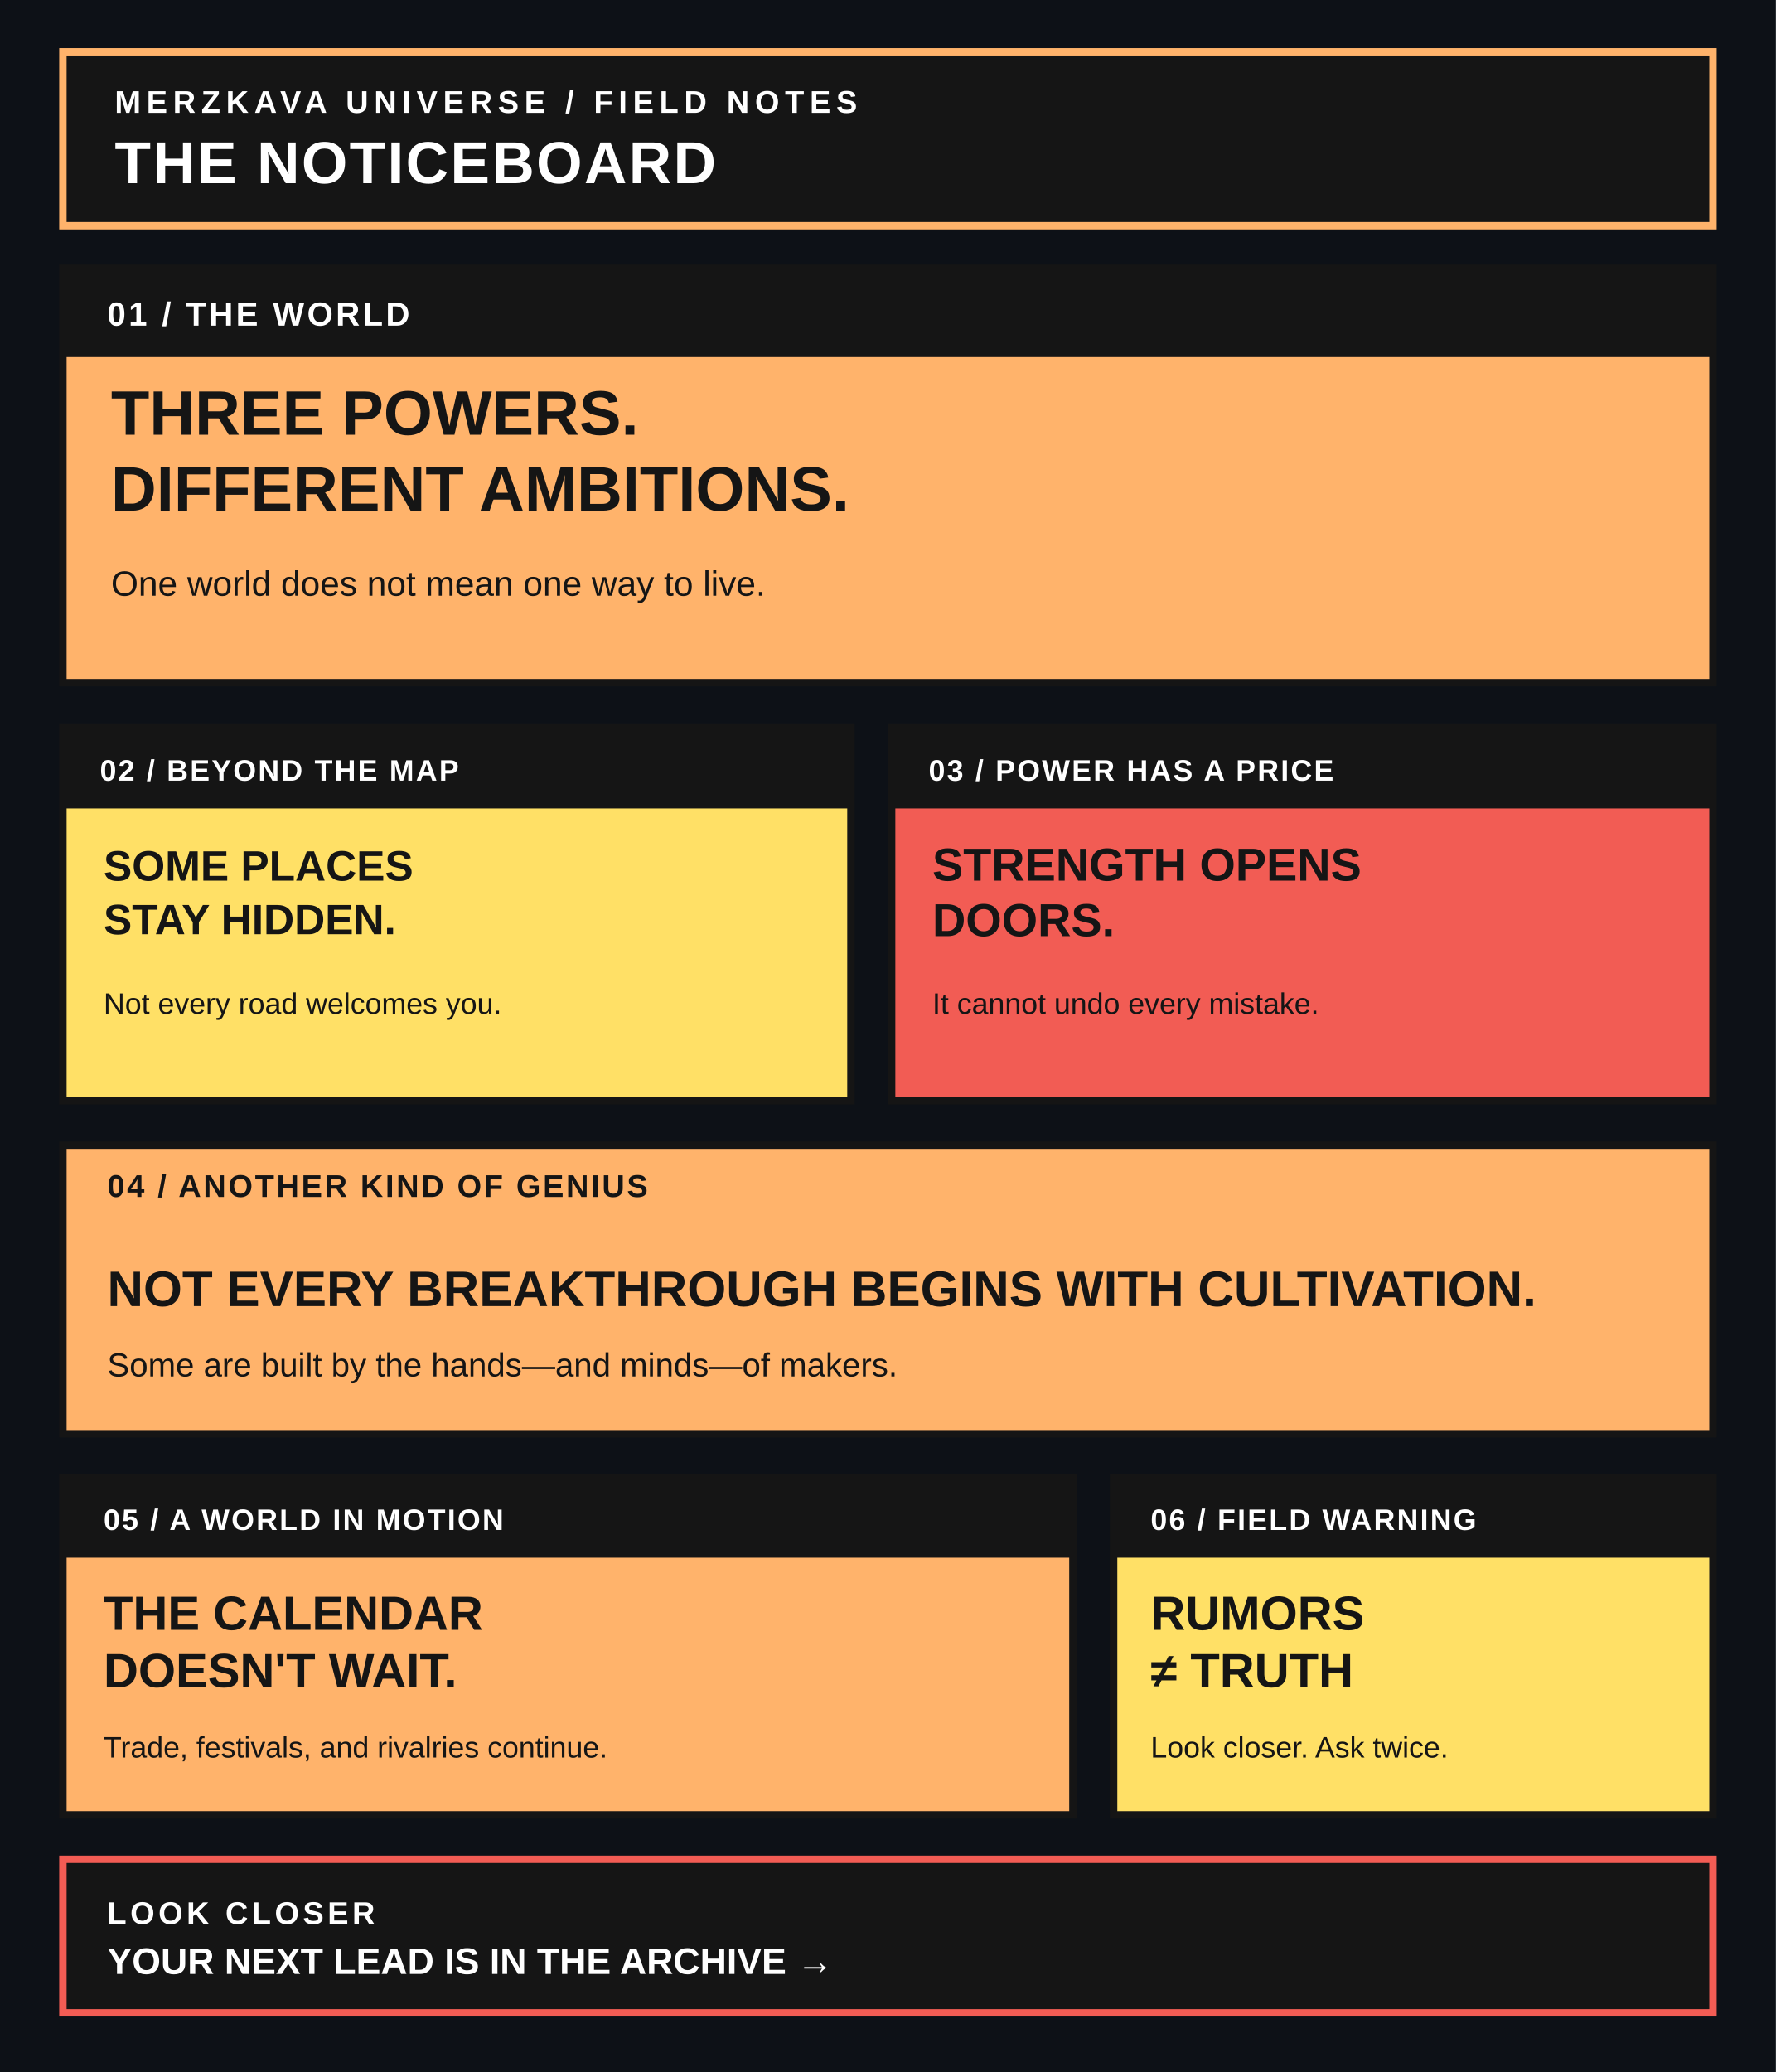
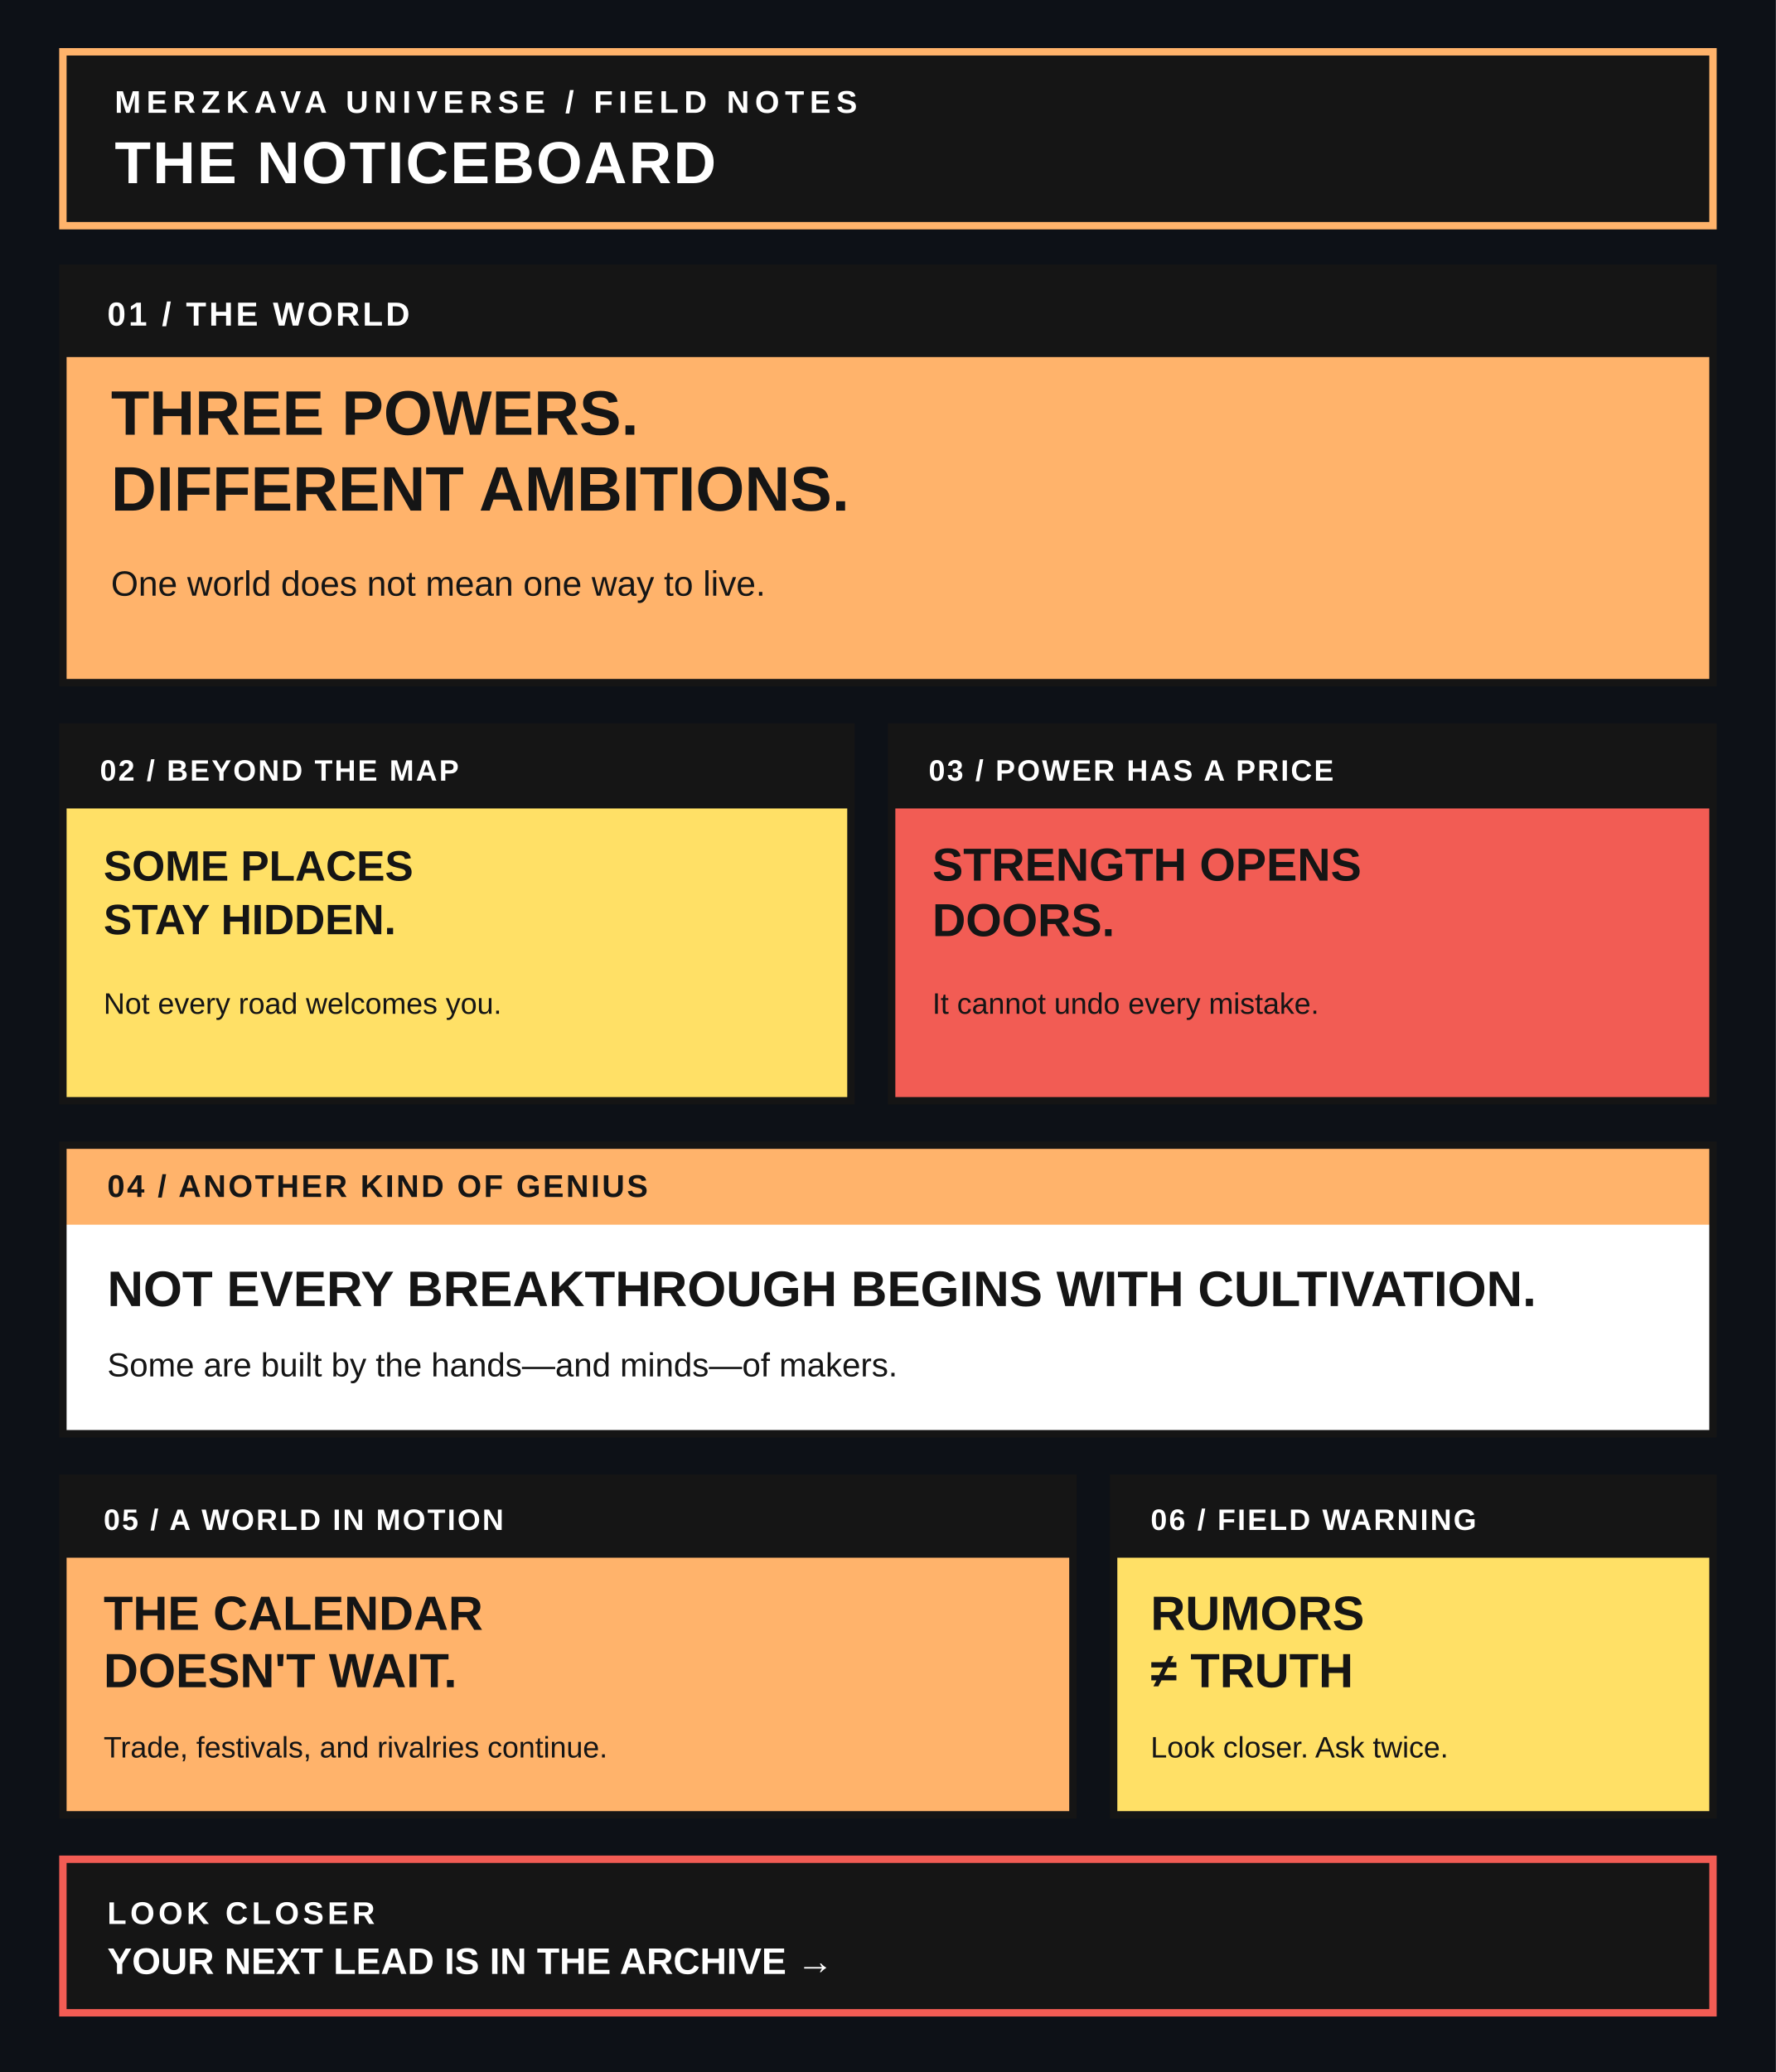
<svg xmlns="http://www.w3.org/2000/svg" width="960" height="1120" viewBox="0 0 960 1120" role="img" aria-labelledby="title desc">
  <rect width="960" height="1120" fill="#0D1117" />
  <g font-family="Arial, Helvetica, sans-serif">
    <rect x="34" y="28" width="892" height="94" rx="3" fill="#151515" />
    <path d="M34 28H926V122H34Z" fill="none" stroke="#FFB36B" stroke-width="4" />
    <text x="62" y="61" fill="#FFFFFF" font-size="17" font-weight="700" letter-spacing="3">MERZKAVA UNIVERSE / FIELD NOTES</text>
    <text x="62" y="99" fill="#FFFFFF" font-size="32" font-weight="900" letter-spacing="1">THE NOTICEBOARD</text>
    <rect x="34" y="145" width="892" height="224" rx="3" fill="#FFB36B" />
    <rect x="34" y="145" width="892" height="48" fill="#151515" />
    <path d="M34 145H926V369H34Z" fill="none" stroke="#151515" stroke-width="4" />
    <text x="58" y="176" fill="#FFFFFF" font-size="18" font-weight="700" letter-spacing="1.5">01 / THE WORLD</text>
    <text x="60" y="235" fill="#151515" font-size="34" font-weight="900">THREE POWERS.</text>
    <text x="60" y="276" fill="#151515" font-size="34" font-weight="900">DIFFERENT AMBITIONS.</text>
    <text x="60" y="322" fill="#151515" font-size="19">One world does not mean one way to live.</text>
    <rect x="34" y="393" width="426" height="202" rx="3" fill="#FFE066" />
    <rect x="34" y="393" width="426" height="44" fill="#151515" />
    <path d="M34 393H460V595H34Z" fill="none" stroke="#151515" stroke-width="4" />
    <text x="54" y="422" fill="#FFFFFF" font-size="16" font-weight="800" letter-spacing="1">02 / BEYOND THE MAP</text>
    <text x="56" y="476" fill="#151515" font-size="23" font-weight="900">SOME PLACES</text>
    <text x="56" y="505" fill="#151515" font-size="23" font-weight="900">STAY HIDDEN.</text>
    <text x="56" y="548" fill="#151515" font-size="16">Not every road welcomes you.</text>
    <rect x="482" y="393" width="444" height="202" rx="3" fill="#F25C54" />
    <rect x="482" y="393" width="444" height="44" fill="#151515" />
    <path d="M482 393H926V595H482Z" fill="none" stroke="#151515" stroke-width="4" />
    <text x="502" y="422" fill="#FFFFFF" font-size="16" font-weight="800" letter-spacing="1">03 / POWER HAS A PRICE</text>
    <text x="504" y="476" fill="#151515" font-size="25" font-weight="900">STRENGTH OPENS</text>
    <text x="504" y="506" fill="#151515" font-size="25" font-weight="900">DOORS.</text>
    <text x="504" y="548" fill="#151515" font-size="16">It cannot undo every mistake.</text>
-     <rect x="34" y="619" width="892" height="156" rx="3" fill="#FFB36B" />
+     <rect x="34" y="619" width="892" height="156" rx="3" fill="#FFFFFF" />
    <rect x="34" y="619" width="892" height="43" fill="#FFB36B" />
    <path d="M34 619H926V775H34Z" fill="none" stroke="#151515" stroke-width="4" />
    <text x="58" y="647" fill="#151515" font-size="17" font-weight="800" letter-spacing="1.2">04 / ANOTHER KIND OF GENIUS</text>
    <text x="58" y="706" fill="#151515" font-size="27" font-weight="900">NOT EVERY BREAKTHROUGH BEGINS WITH CULTIVATION.</text>
    <text x="58" y="744" fill="#151515" font-size="18">Some are built by the hands—and minds—of makers.</text>
    <rect x="34" y="799" width="546" height="182" rx="3" fill="#FFB36B" />
    <rect x="34" y="799" width="546" height="43" fill="#151515" />
    <path d="M34 799H580V981H34Z" fill="none" stroke="#151515" stroke-width="4" />
    <text x="56" y="827" fill="#FFFFFF" font-size="16" font-weight="800" letter-spacing="1">05 / A WORLD IN MOTION</text>
    <text x="56" y="881" fill="#151515" font-size="26" font-weight="900">THE CALENDAR</text>
    <text x="56" y="912" fill="#151515" font-size="26" font-weight="900">DOESN'T WAIT.</text>
    <text x="56" y="950" fill="#151515" font-size="16">Trade, festivals, and rivalries continue.</text>
    <rect x="602" y="799" width="324" height="182" rx="3" fill="#FFE066" />
    <rect x="602" y="799" width="324" height="43" fill="#151515" />
    <path d="M602 799H926V981H602Z" fill="none" stroke="#151515" stroke-width="4" />
    <text x="622" y="827" fill="#FFFFFF" font-size="16" font-weight="800" letter-spacing="1">06 / FIELD WARNING</text>
    <text x="622" y="881" fill="#151515" font-size="26" font-weight="900">RUMORS</text>
    <text x="622" y="912" fill="#151515" font-size="26" font-weight="900">≠ TRUTH</text>
    <text x="622" y="950" fill="#151515" font-size="16">Look closer. Ask twice.</text>
    <rect x="34" y="1005" width="892" height="83" rx="3" fill="#151515" />
    <path d="M34 1005H926V1088H34Z" fill="none" stroke="#F25C54" stroke-width="4" />
    <text x="58" y="1040" fill="#FFFFFF" font-size="17" font-weight="800" letter-spacing="2">LOOK CLOSER</text>
    <text x="58" y="1067" fill="#FFFFFF" font-size="20" font-weight="900">YOUR NEXT LEAD IS IN THE ARCHIVE →</text>
  </g>
</svg>
